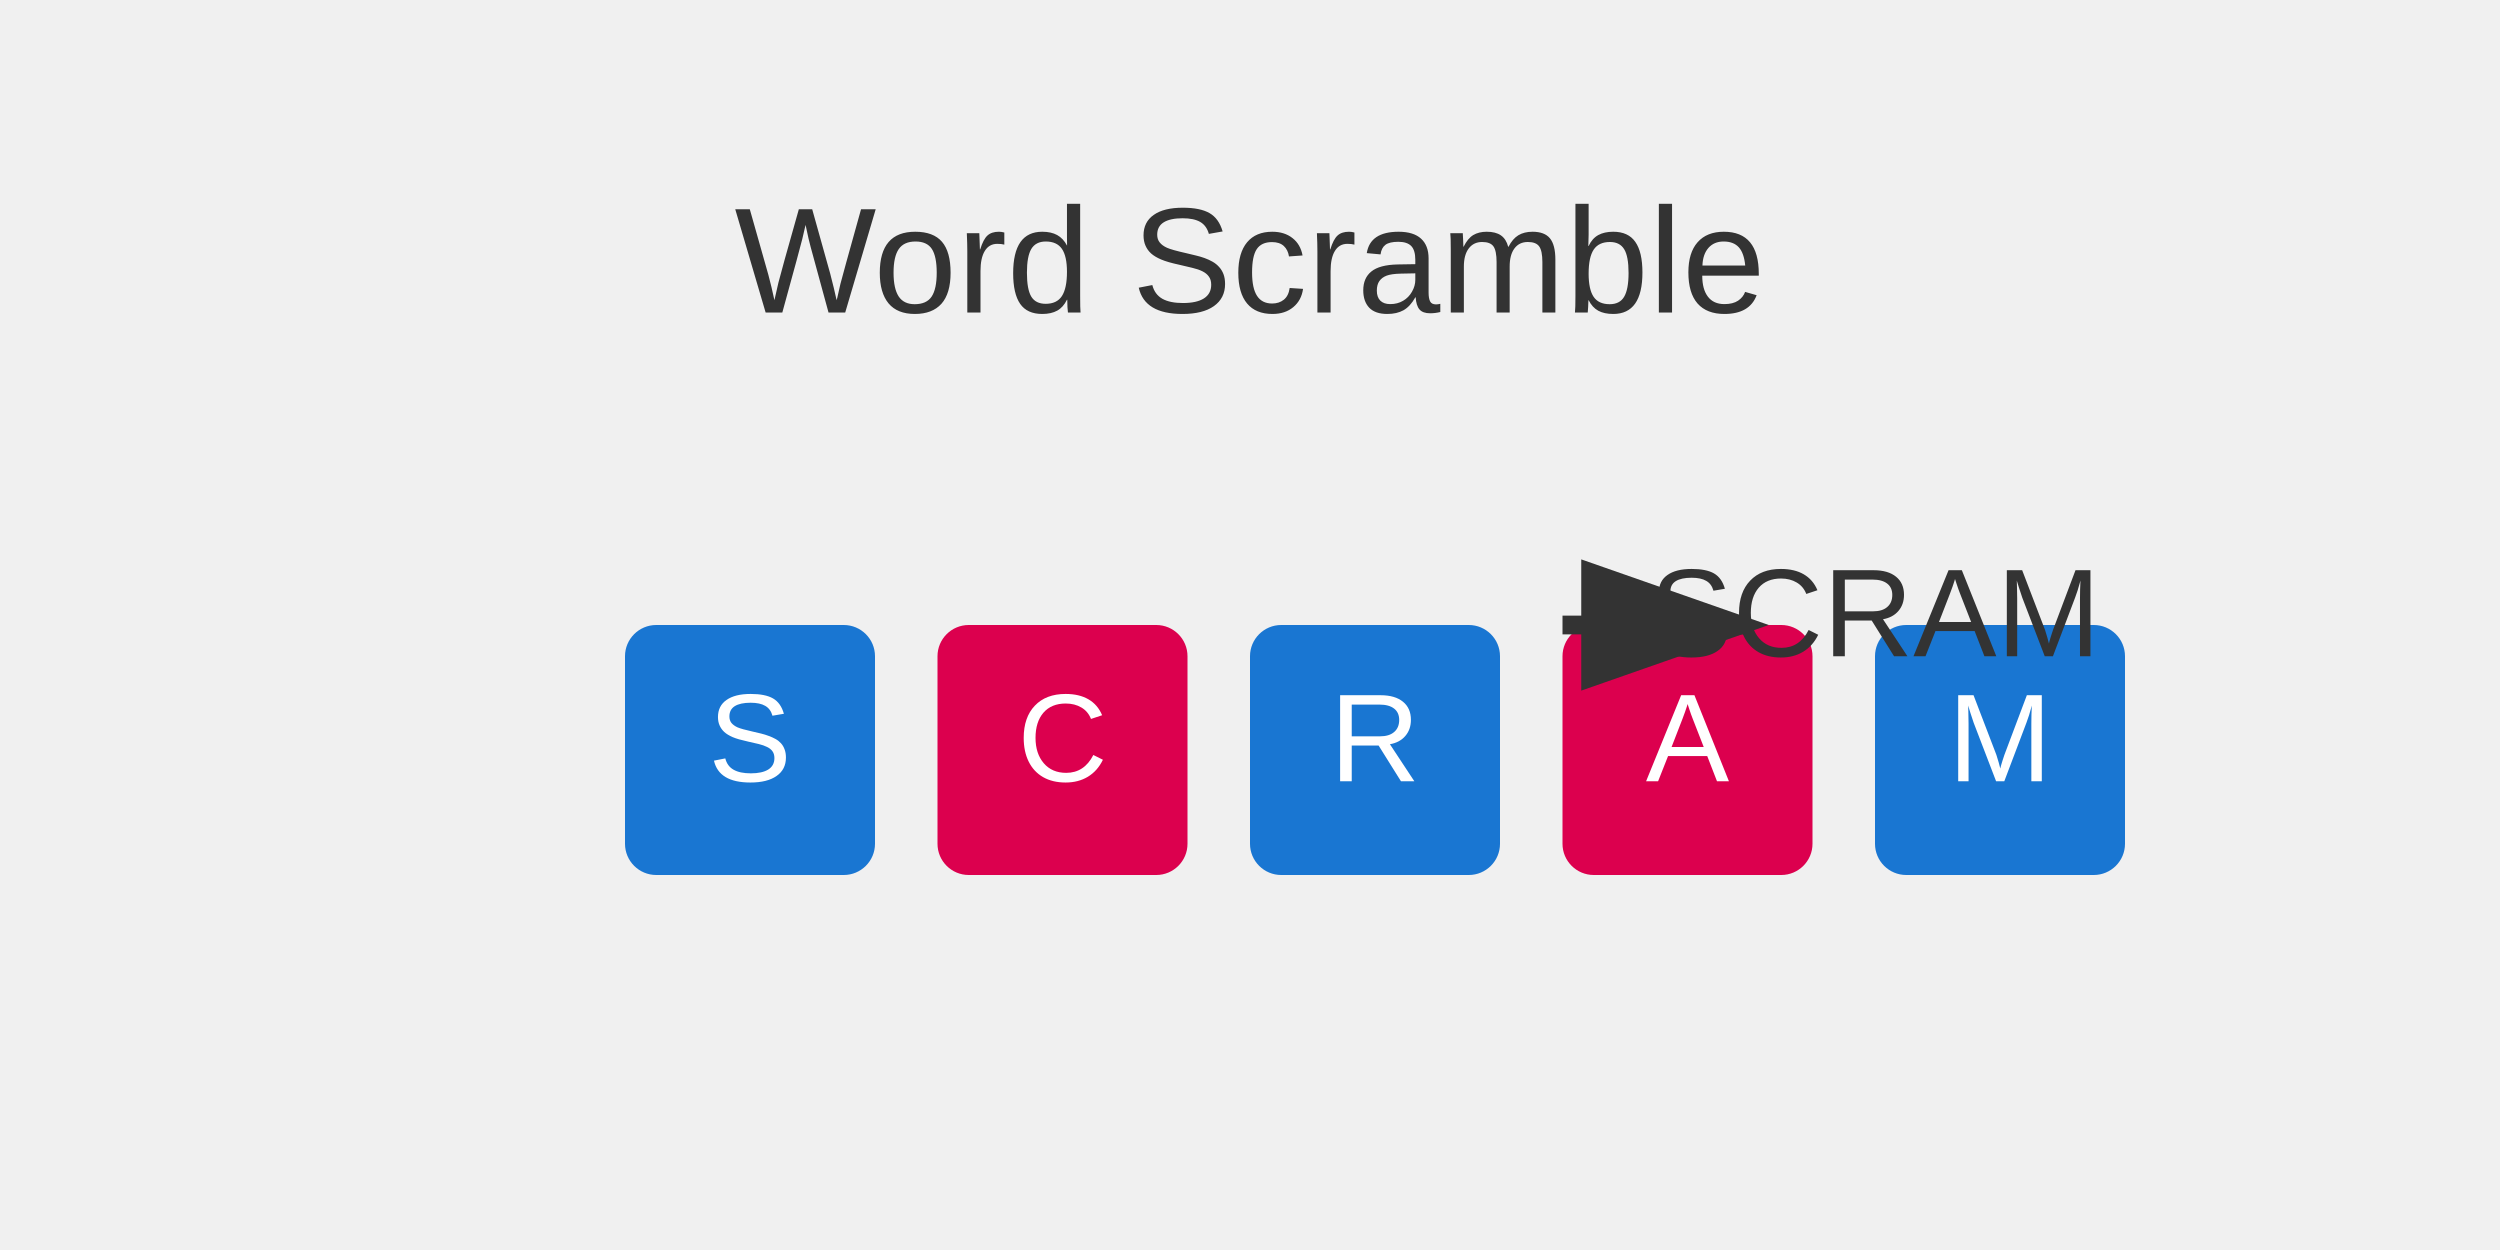
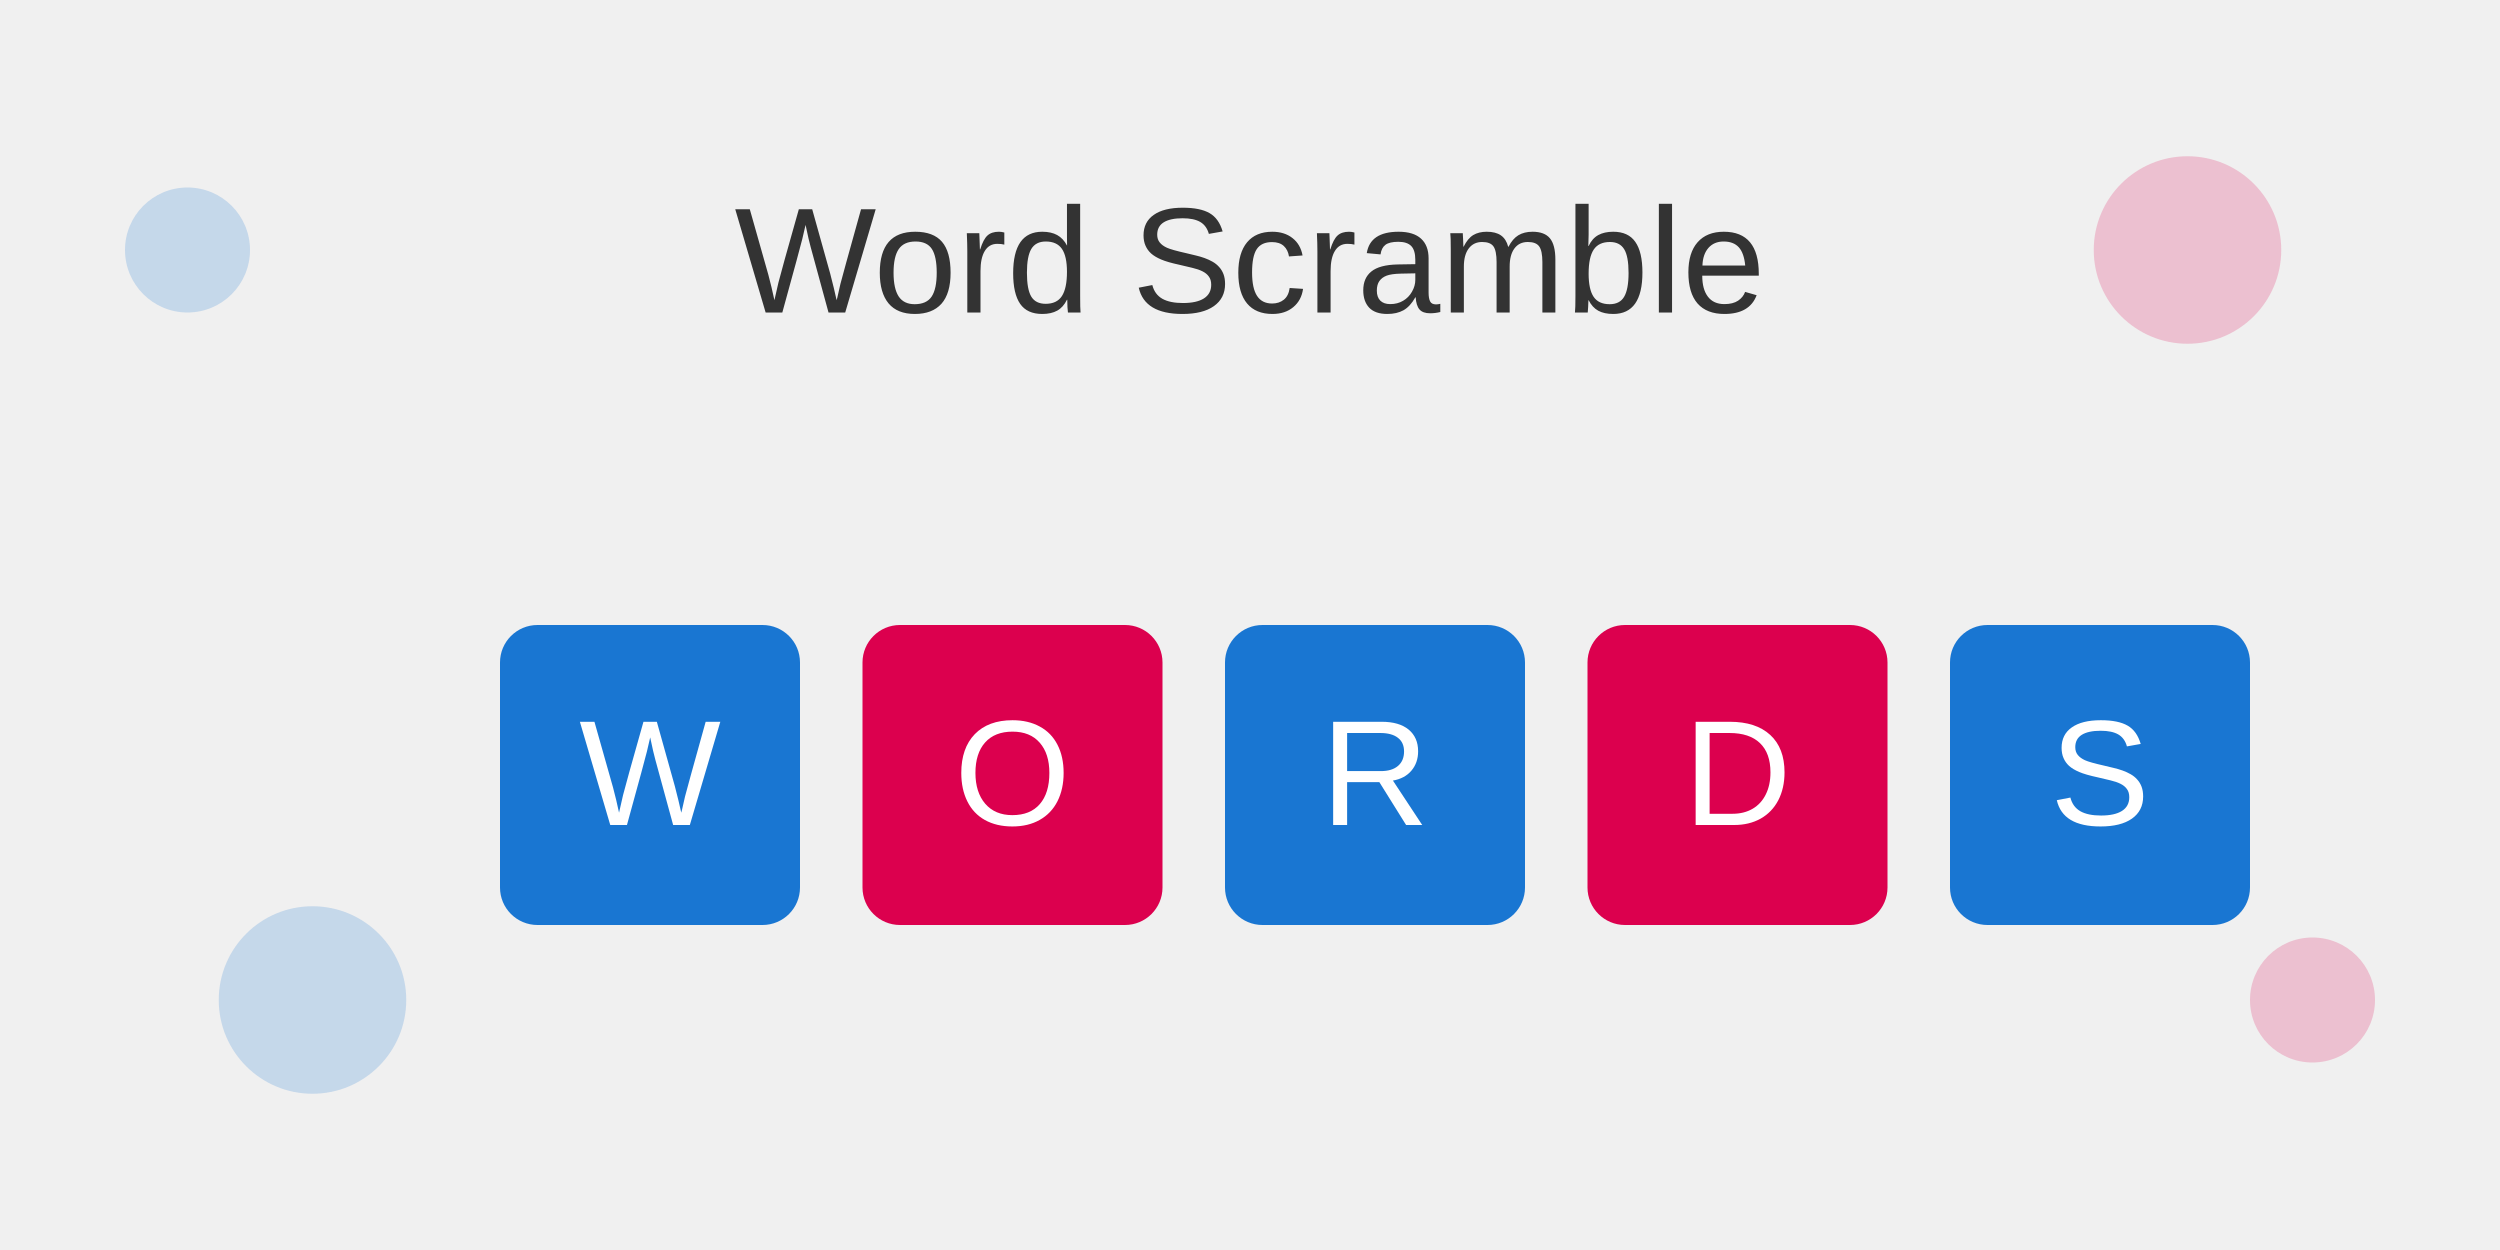
<svg xmlns="http://www.w3.org/2000/svg" width="400" height="200" viewBox="0 0 400 200">
  <rect width="400" height="200" fill="#f0f0f0" />
  <text x="200" y="50" font-family="Arial" font-size="24" text-anchor="middle" fill="#333">Word Scramble</text>
-   <g transform="translate(100, 100)">
-     <rect x="0" y="0" width="40" height="40" fill="#1976d2" rx="5" />
-     <text x="20" y="25" font-family="Arial" font-size="20" text-anchor="middle" fill="white">S</text>
-     <rect x="50" y="0" width="40" height="40" fill="#dc004e" rx="5" />
-     <text x="70" y="25" font-family="Arial" font-size="20" text-anchor="middle" fill="white">C</text>
-     <rect x="100" y="0" width="40" height="40" fill="#1976d2" rx="5" />
-     <text x="120" y="25" font-family="Arial" font-size="20" text-anchor="middle" fill="white">R</text>
-     <rect x="150" y="0" width="40" height="40" fill="#dc004e" rx="5" />
-     <text x="170" y="25" font-family="Arial" font-size="20" text-anchor="middle" fill="white">A</text>
-     <rect x="200" y="0" width="40" height="40" fill="#1976d2" rx="5" />
-     <text x="220" y="25" font-family="Arial" font-size="20" text-anchor="middle" fill="white">M</text>
+   <g transform="translate(80, 100)">
+     <rect x="0" y="0" width="48" height="48" fill="#1976d2" rx="6" />
+     <text x="24" y="32" font-family="Arial" font-size="24" text-anchor="middle" fill="white">W</text>
+     <rect x="58" y="0" width="48" height="48" fill="#dc004e" rx="6" />
+     <text x="82" y="32" font-family="Arial" font-size="24" text-anchor="middle" fill="white">O</text>
+     <rect x="116" y="0" width="48" height="48" fill="#1976d2" rx="6" />
+     <text x="140" y="32" font-family="Arial" font-size="24" text-anchor="middle" fill="white">R</text>
+     <rect x="174" y="0" width="48" height="48" fill="#dc004e" rx="6" />
+     <text x="198" y="32" font-family="Arial" font-size="24" text-anchor="middle" fill="white">D</text>
+     <rect x="232" y="0" width="48" height="48" fill="#1976d2" rx="6" />
+     <text x="256" y="32" font-family="Arial" font-size="24" text-anchor="middle" fill="white">S</text>
  </g>
-   <path d="M 250 100 L 280 100" stroke="#333" stroke-width="3" marker-end="url(#arrowhead)" />
-   <defs>
-     <marker id="arrowhead" markerWidth="10" markerHeight="7" refX="9" refY="3.5" orient="auto">
-       <polygon points="0 0, 10 3.5, 0 7" fill="#333" />
-     </marker>
-   </defs>
-   <text x="300" y="105" font-family="Arial" font-size="20" text-anchor="middle" fill="#333">SCRAM</text>
+   <circle cx="50" cy="160" r="15" fill="#1976d2" opacity="0.2" />
+   <circle cx="350" cy="40" r="15" fill="#dc004e" opacity="0.2" />
+   <circle cx="30" cy="40" r="10" fill="#1976d2" opacity="0.2" />
+   <circle cx="370" cy="160" r="10" fill="#dc004e" opacity="0.2" />
</svg>
